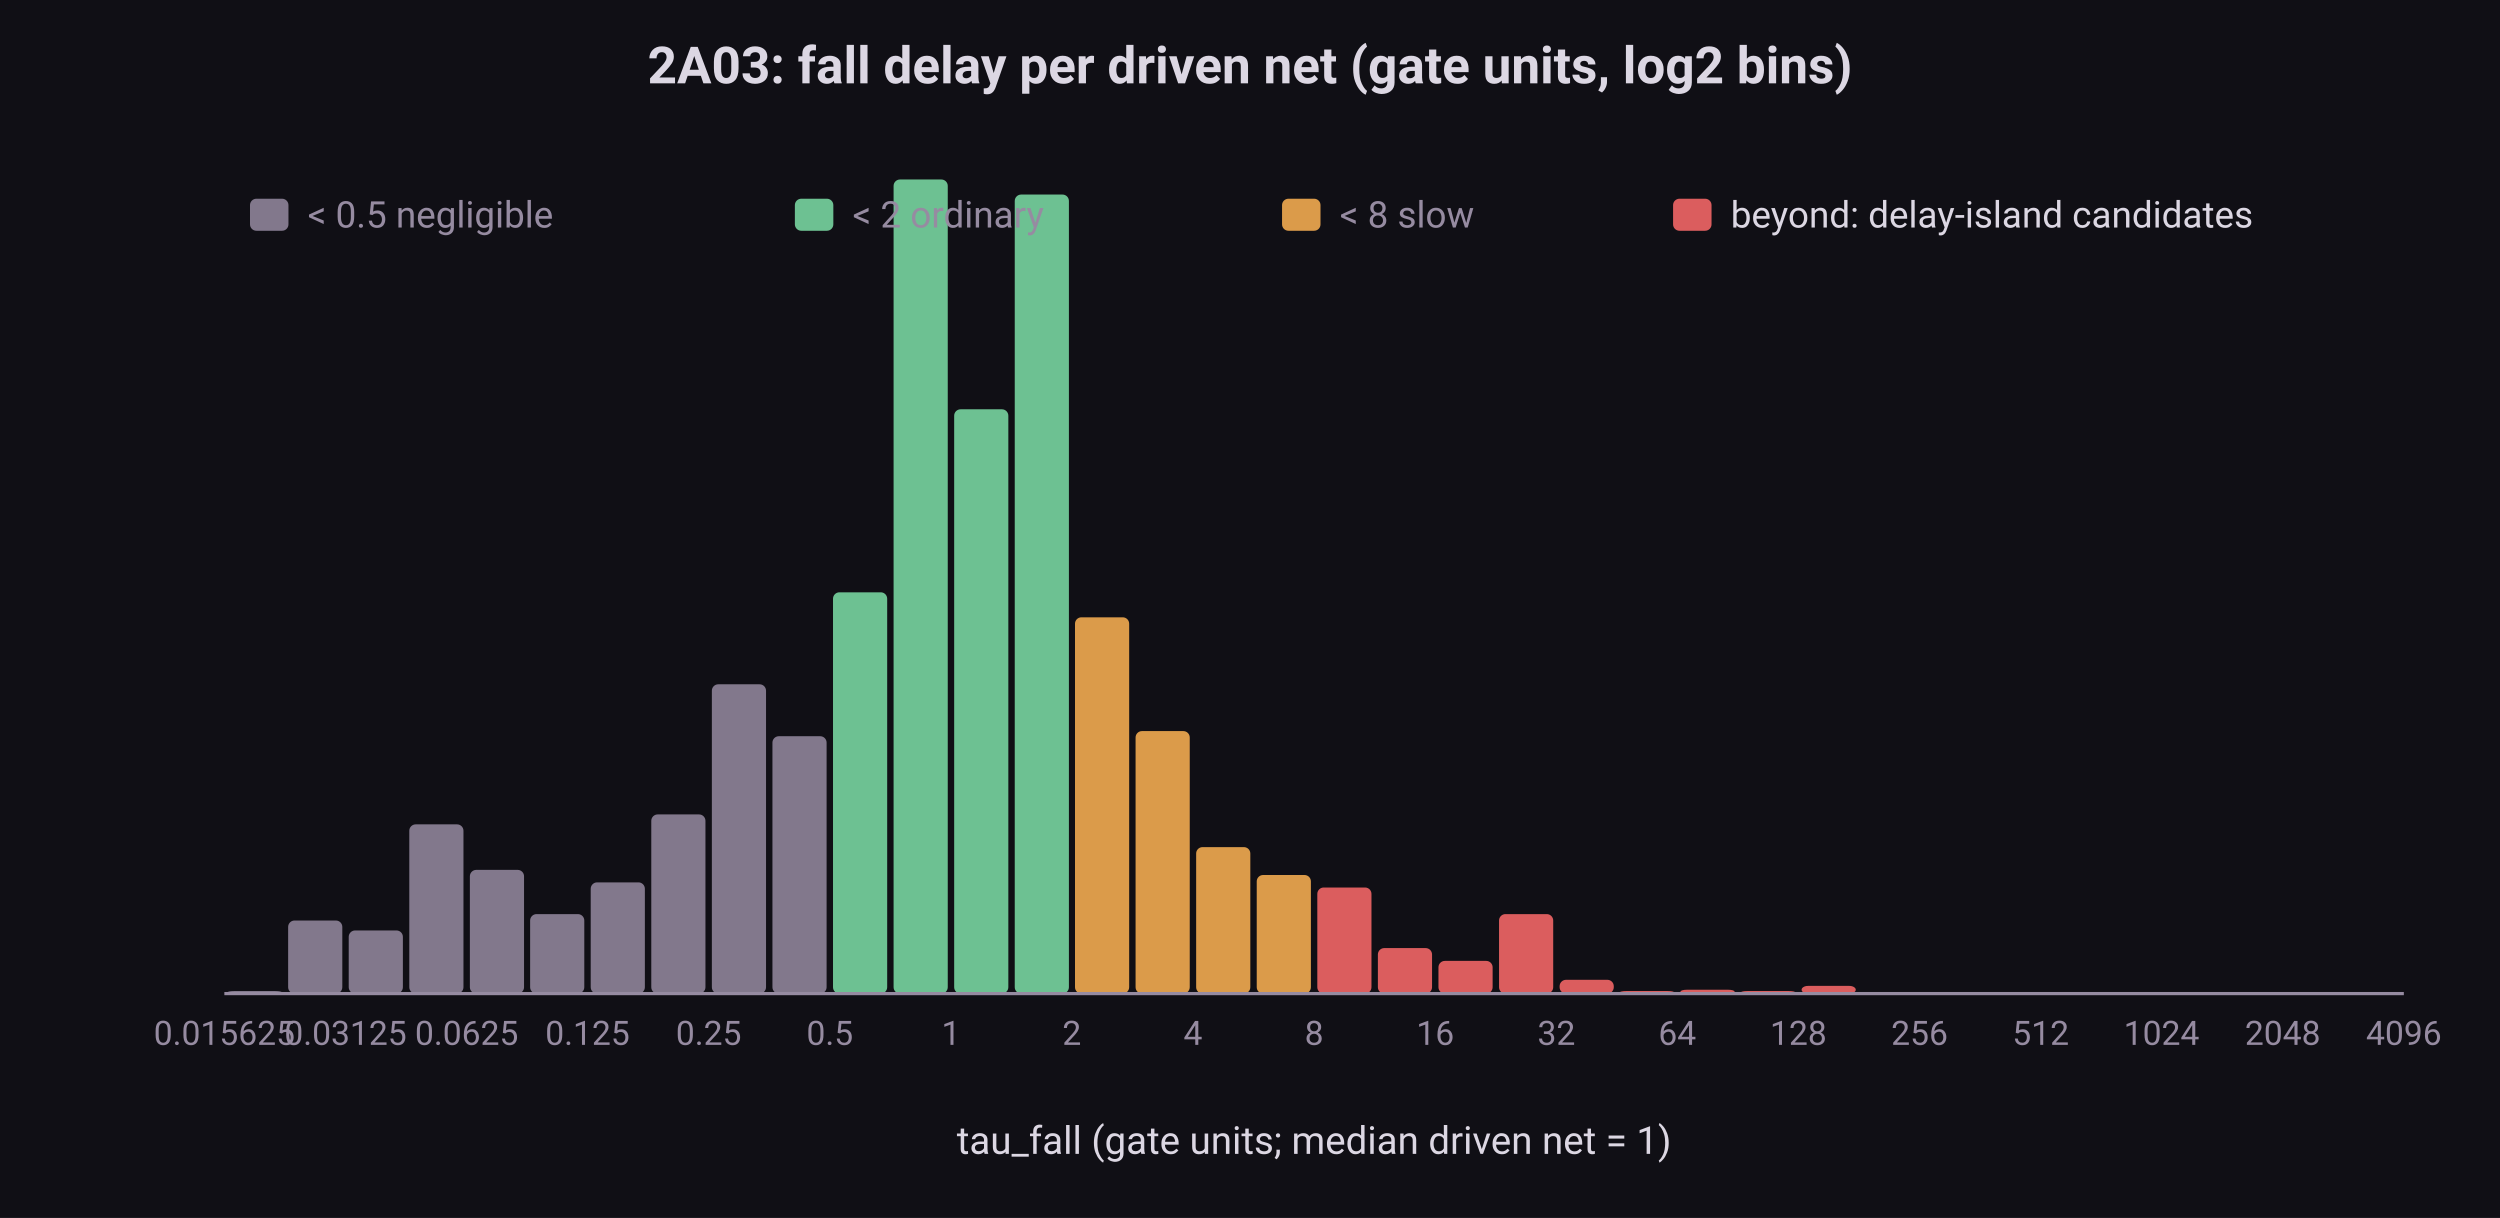
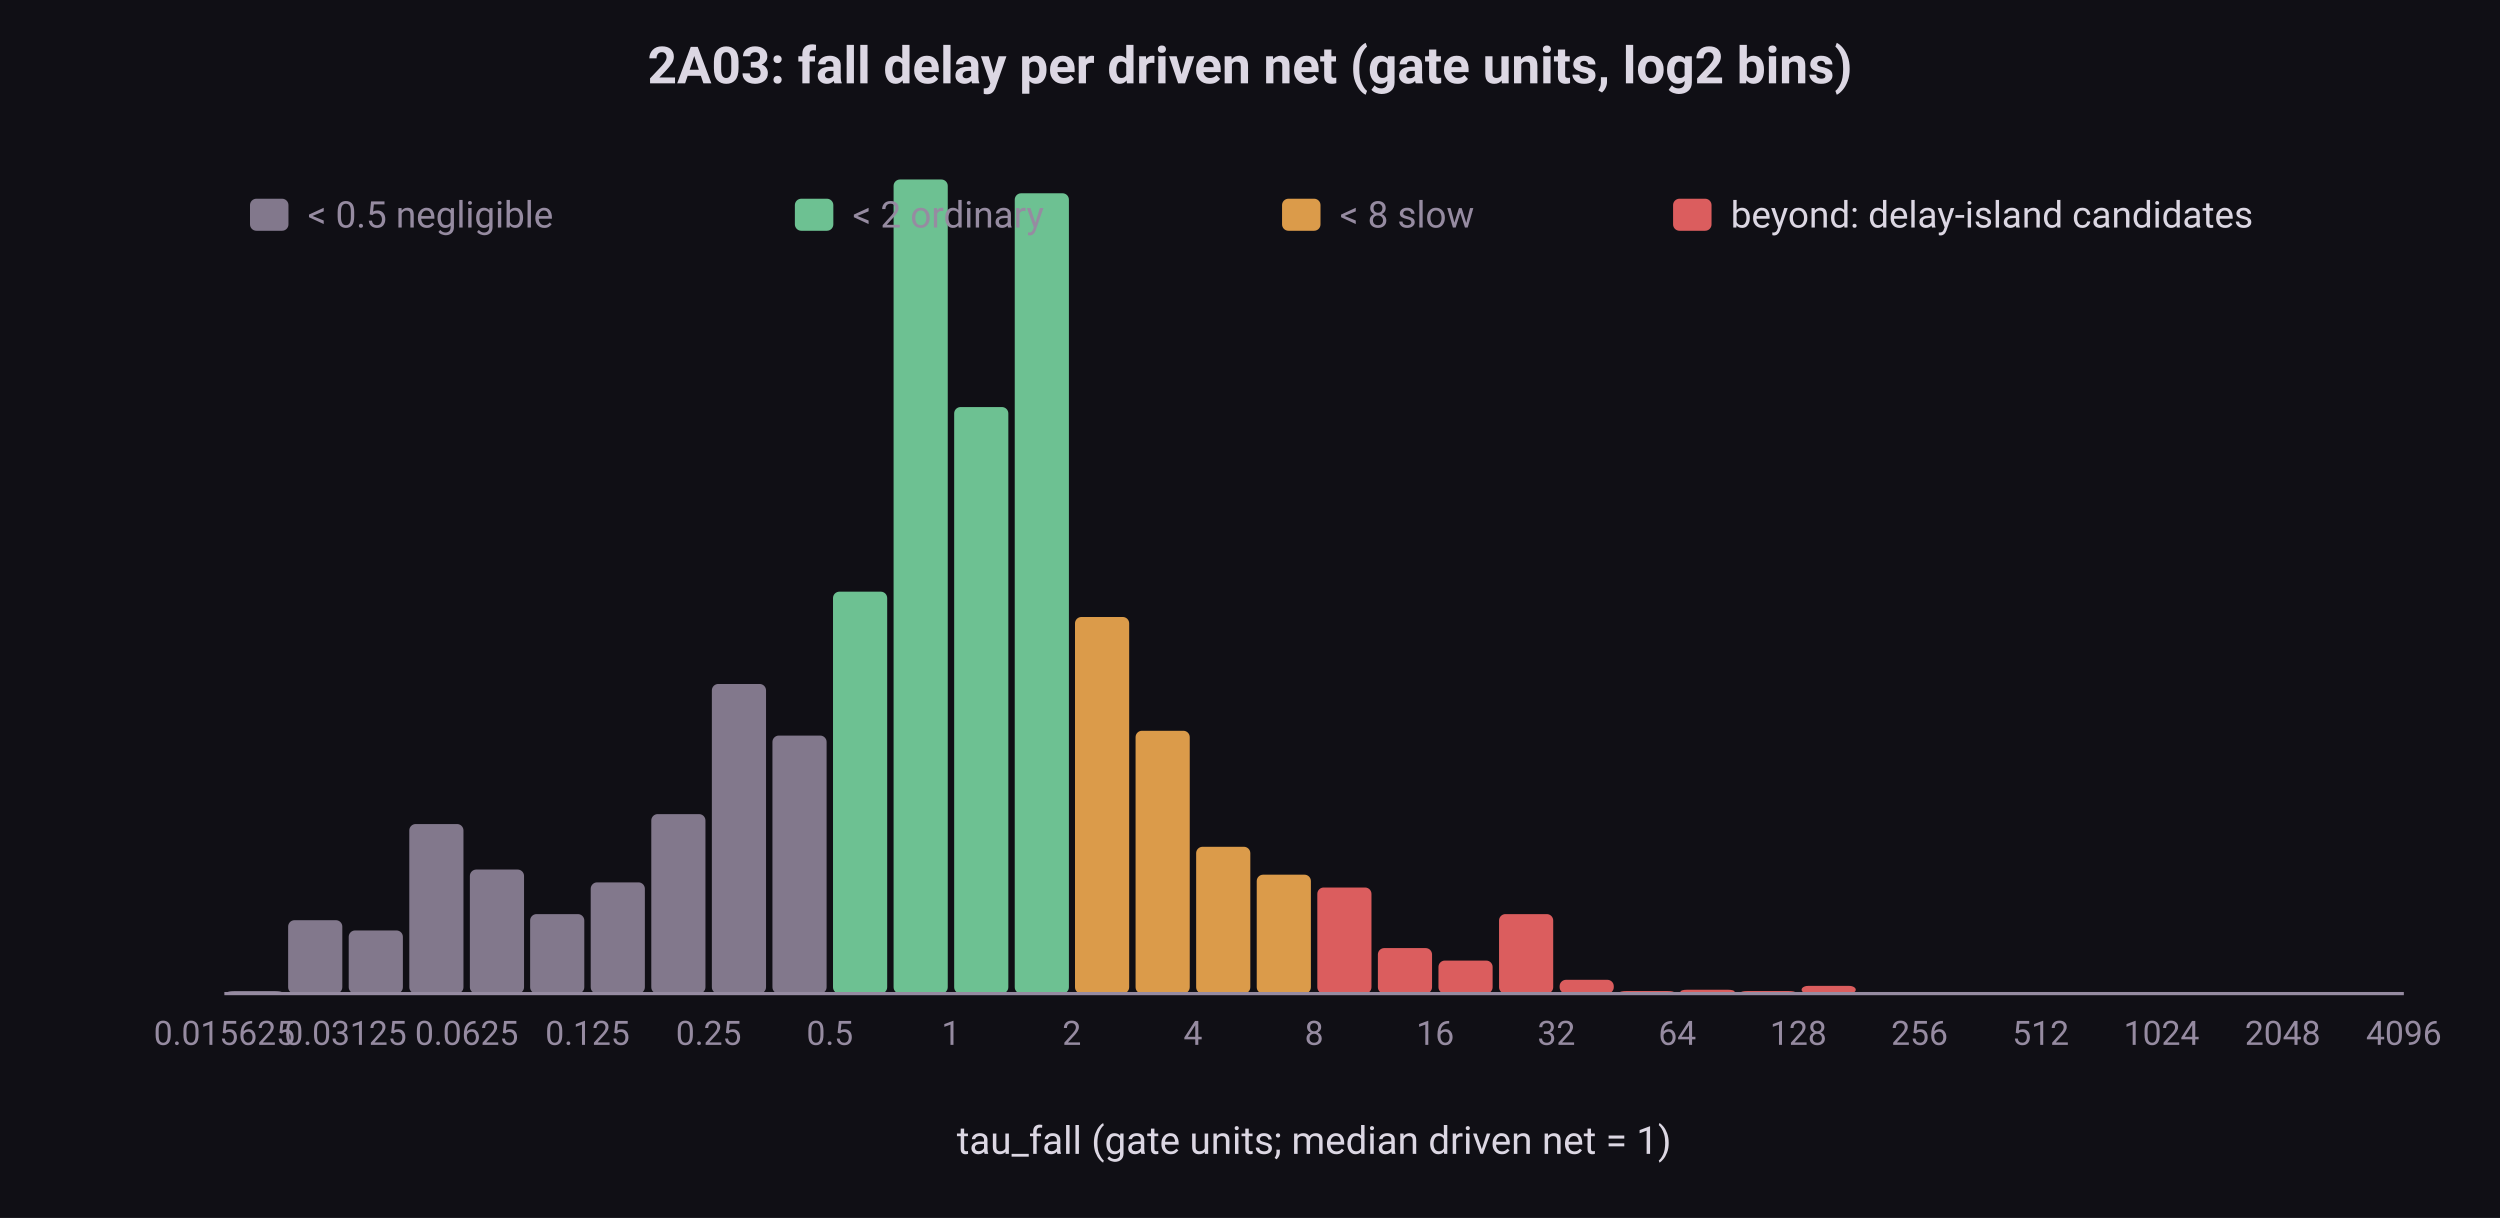
<svg xmlns="http://www.w3.org/2000/svg" viewBox="0 0 780 380" font-family="Segoe UI,Roboto,sans-serif">
  <rect width="780" height="380" fill="#100f15" />
  <text x="390.0" y="26" fill="#dcd7e3" font-size="16" font-weight="700" text-anchor="middle">2A03: fall delay per driven net (gate units, log2 bins)</text>
  <rect x="71.0" y="309.2" width="16.9" height="0.8" fill="#968ba1" fill-opacity="0.85" rx="2" />
-   <rect x="89.9" y="287.2" width="16.9" height="22.8" fill="#968ba1" fill-opacity="0.85" rx="2" />
+   <rect x="89.9" y="287.1" width="16.9" height="22.9" fill="#968ba1" fill-opacity="0.85" rx="2" />
  <rect x="108.8" y="290.3" width="16.9" height="19.7" fill="#968ba1" fill-opacity="0.85" rx="2" />
-   <rect x="127.7" y="257.2" width="16.9" height="52.8" fill="#968ba1" fill-opacity="0.85" rx="2" />
-   <rect x="146.6" y="271.4" width="16.9" height="38.6" fill="#968ba1" fill-opacity="0.85" rx="2" />
+   <rect x="127.7" y="257.1" width="16.9" height="52.9" fill="#968ba1" fill-opacity="0.85" rx="2" />
+   <rect x="146.6" y="271.3" width="16.9" height="38.7" fill="#968ba1" fill-opacity="0.85" rx="2" />
  <rect x="165.4" y="285.2" width="16.9" height="24.8" fill="#968ba1" fill-opacity="0.85" rx="2" />
  <rect x="184.3" y="275.3" width="16.9" height="34.7" fill="#968ba1" fill-opacity="0.85" rx="2" />
-   <rect x="203.2" y="254.1" width="16.9" height="55.9" fill="#968ba1" fill-opacity="0.85" rx="2" />
-   <rect x="222.1" y="213.5" width="16.9" height="96.5" fill="#968ba1" fill-opacity="0.85" rx="2" />
-   <rect x="241.0" y="229.7" width="16.9" height="80.3" fill="#968ba1" fill-opacity="0.85" rx="2" />
-   <rect x="259.9" y="184.8" width="16.9" height="125.2" fill="#7ee0a8" fill-opacity="0.85" rx="2" />
+   <rect x="203.2" y="254.0" width="16.9" height="56.0" fill="#968ba1" fill-opacity="0.85" rx="2" />
+   <rect x="222.1" y="213.4" width="16.9" height="96.6" fill="#968ba1" fill-opacity="0.85" rx="2" />
+   <rect x="241.0" y="229.5" width="16.9" height="80.5" fill="#968ba1" fill-opacity="0.85" rx="2" />
+   <rect x="259.9" y="184.6" width="16.9" height="125.4" fill="#7ee0a8" fill-opacity="0.85" rx="2" />
  <rect x="278.8" y="56.0" width="16.9" height="254.0" fill="#7ee0a8" fill-opacity="0.85" rx="2" />
-   <rect x="297.7" y="127.7" width="16.9" height="182.3" fill="#7ee0a8" fill-opacity="0.85" rx="2" />
-   <rect x="316.6" y="60.7" width="16.9" height="249.3" fill="#7ee0a8" fill-opacity="0.85" rx="2" />
-   <rect x="335.4" y="192.6" width="16.9" height="117.4" fill="#ffb454" fill-opacity="0.85" rx="2" />
-   <rect x="354.3" y="228.1" width="16.9" height="81.9" fill="#ffb454" fill-opacity="0.85" rx="2" />
-   <rect x="373.2" y="264.3" width="16.9" height="45.7" fill="#ffb454" fill-opacity="0.85" rx="2" />
-   <rect x="392.1" y="273.0" width="16.9" height="37.0" fill="#ffb454" fill-opacity="0.85" rx="2" />
+   <rect x="297.7" y="127.0" width="16.9" height="183.0" fill="#7ee0a8" fill-opacity="0.85" rx="2" />
+   <rect x="316.6" y="60.3" width="16.9" height="249.7" fill="#7ee0a8" fill-opacity="0.85" rx="2" />
+   <rect x="335.4" y="192.5" width="16.9" height="117.5" fill="#ffb454" fill-opacity="0.85" rx="2" />
+   <rect x="354.3" y="228.0" width="16.9" height="82.0" fill="#ffb454" fill-opacity="0.85" rx="2" />
+   <rect x="373.2" y="264.2" width="16.9" height="45.8" fill="#ffb454" fill-opacity="0.85" rx="2" />
+   <rect x="392.1" y="272.9" width="16.9" height="37.1" fill="#ffb454" fill-opacity="0.85" rx="2" />
  <rect x="411.0" y="276.9" width="16.9" height="33.1" fill="#ff6b6b" fill-opacity="0.85" rx="2" />
  <rect x="429.9" y="295.8" width="16.9" height="14.2" fill="#ff6b6b" fill-opacity="0.85" rx="2" />
-   <rect x="448.8" y="299.8" width="16.9" height="10.2" fill="#ff6b6b" fill-opacity="0.85" rx="2" />
+   <rect x="448.8" y="299.7" width="16.9" height="10.3" fill="#ff6b6b" fill-opacity="0.85" rx="2" />
  <rect x="467.7" y="285.2" width="16.9" height="24.8" fill="#ff6b6b" fill-opacity="0.85" rx="2" />
  <rect x="486.6" y="305.7" width="16.9" height="4.3" fill="#ff6b6b" fill-opacity="0.85" rx="2" />
  <rect x="505.4" y="309.2" width="16.9" height="0.8" fill="#ff6b6b" fill-opacity="0.85" rx="2" />
  <rect x="524.3" y="308.8" width="16.9" height="1.2" fill="#ff6b6b" fill-opacity="0.85" rx="2" />
  <rect x="543.2" y="309.2" width="16.9" height="0.8" fill="#ff6b6b" fill-opacity="0.85" rx="2" />
  <rect x="562.1" y="307.6" width="16.9" height="2.4" fill="#ff6b6b" fill-opacity="0.85" rx="2" />
  <rect x="581.0" y="309.6" width="16.9" height="0.4" fill="#ff6b6b" fill-opacity="0.85" rx="2" />
  <rect x="599.9" y="309.6" width="16.9" height="0.4" fill="#ff6b6b" fill-opacity="0.85" rx="2" />
  <rect x="618.8" y="310.0" width="16.9" height="0.0" fill="#ff6b6b" fill-opacity="0.85" rx="2" />
  <rect x="637.7" y="310.0" width="16.9" height="0.0" fill="#ff6b6b" fill-opacity="0.85" rx="2" />
  <rect x="656.6" y="309.6" width="16.9" height="0.4" fill="#ff6b6b" fill-opacity="0.85" rx="2" />
  <rect x="675.4" y="310.0" width="16.9" height="0.0" fill="#ff6b6b" fill-opacity="0.85" rx="2" />
  <rect x="694.3" y="310.0" width="16.9" height="0.0" fill="#ff6b6b" fill-opacity="0.85" rx="2" />
  <rect x="713.2" y="309.6" width="16.9" height="0.4" fill="#ff6b6b" fill-opacity="0.85" rx="2" />
  <rect x="732.1" y="309.6" width="16.9" height="0.4" fill="#ff6b6b" fill-opacity="0.85" rx="2" />
  <text x="70.0" y="326.0" fill="#968ba1" font-size="10.5" text-anchor="middle">0.015625</text>
  <text x="107.8" y="326.0" fill="#968ba1" font-size="10.5" text-anchor="middle">0.03125</text>
  <text x="145.6" y="326.0" fill="#968ba1" font-size="10.5" text-anchor="middle">0.0625</text>
  <text x="183.3" y="326.0" fill="#968ba1" font-size="10.5" text-anchor="middle">0.125</text>
  <text x="221.1" y="326.0" fill="#968ba1" font-size="10.5" text-anchor="middle">0.25</text>
  <text x="258.9" y="326.0" fill="#968ba1" font-size="10.5" text-anchor="middle">0.5</text>
  <text x="296.7" y="326.0" fill="#968ba1" font-size="10.5" text-anchor="middle">1</text>
  <text x="334.4" y="326.0" fill="#968ba1" font-size="10.5" text-anchor="middle">2</text>
  <text x="372.2" y="326.0" fill="#968ba1" font-size="10.5" text-anchor="middle">4</text>
  <text x="410.0" y="326.0" fill="#968ba1" font-size="10.5" text-anchor="middle">8</text>
  <text x="447.8" y="326.0" fill="#968ba1" font-size="10.5" text-anchor="middle">16</text>
  <text x="485.6" y="326.0" fill="#968ba1" font-size="10.5" text-anchor="middle">32</text>
  <text x="523.3" y="326.0" fill="#968ba1" font-size="10.5" text-anchor="middle">64</text>
  <text x="561.1" y="326.0" fill="#968ba1" font-size="10.5" text-anchor="middle">128</text>
  <text x="598.9" y="326.0" fill="#968ba1" font-size="10.5" text-anchor="middle">256</text>
  <text x="636.7" y="326.0" fill="#968ba1" font-size="10.5" text-anchor="middle">512</text>
  <text x="674.4" y="326.0" fill="#968ba1" font-size="10.5" text-anchor="middle">1024</text>
  <text x="712.2" y="326.0" fill="#968ba1" font-size="10.5" text-anchor="middle">2048</text>
  <text x="750.0" y="326.0" fill="#968ba1" font-size="10.5" text-anchor="middle">4096</text>
  <line x1="70.0" y1="310.0" x2="750.0" y2="310.0" stroke="#968ba1" stroke-width="1" />
  <text x="410.0" y="360.0" fill="#dcd7e3" font-size="12" text-anchor="middle">tau_fall (gate units; median driven net = 1)</text>
  <rect x="78.0" y="62.0" width="12.0" height="10.0" fill="#968ba1" fill-opacity="0.85" rx="2" />
  <text x="96.0" y="71.0" fill="#968ba1" font-size="11.5" text-anchor="start">&lt; 0.5 negligible</text>
  <rect x="248.0" y="62.0" width="12.0" height="10.0" fill="#7ee0a8" fill-opacity="0.85" rx="2" />
  <text x="266.0" y="71.0" fill="#968ba1" font-size="11.5" text-anchor="start">&lt; 2 ordinary</text>
  <rect x="400.0" y="62.0" width="12.0" height="10.0" fill="#ffb454" fill-opacity="0.85" rx="2" />
  <text x="418.0" y="71.0" fill="#968ba1" font-size="11.5" text-anchor="start">&lt; 8 slow</text>
  <rect x="522.0" y="62.0" width="12.0" height="10.0" fill="#ff6b6b" fill-opacity="0.85" rx="2" />
  <text x="540.0" y="71.0" fill="#dcd7e3" font-size="11.5" text-anchor="start">beyond: delay-island candidates</text>
</svg>
